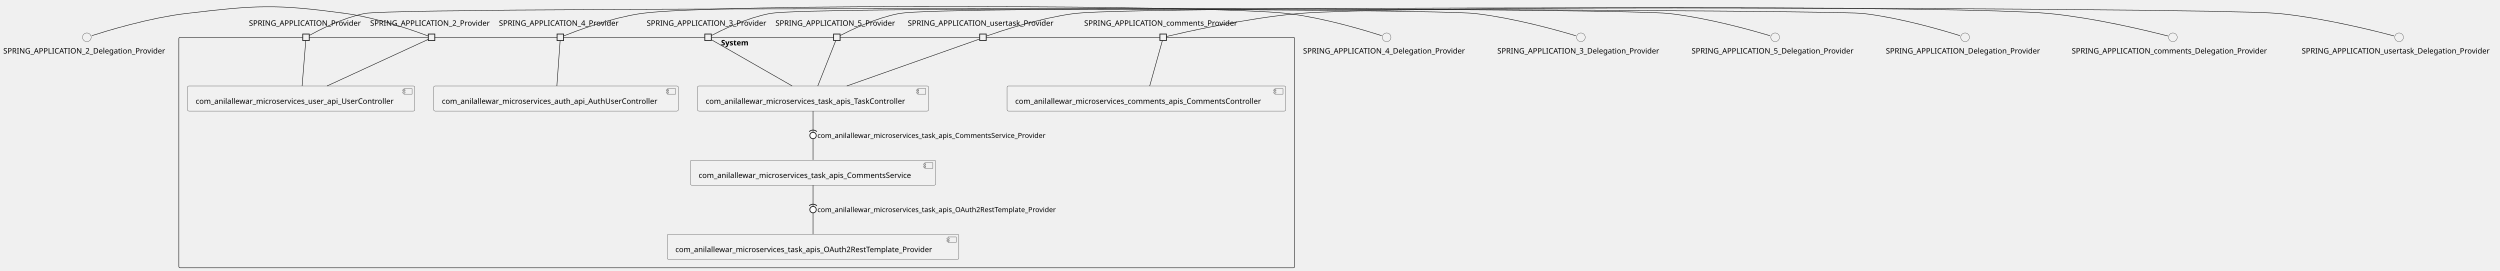
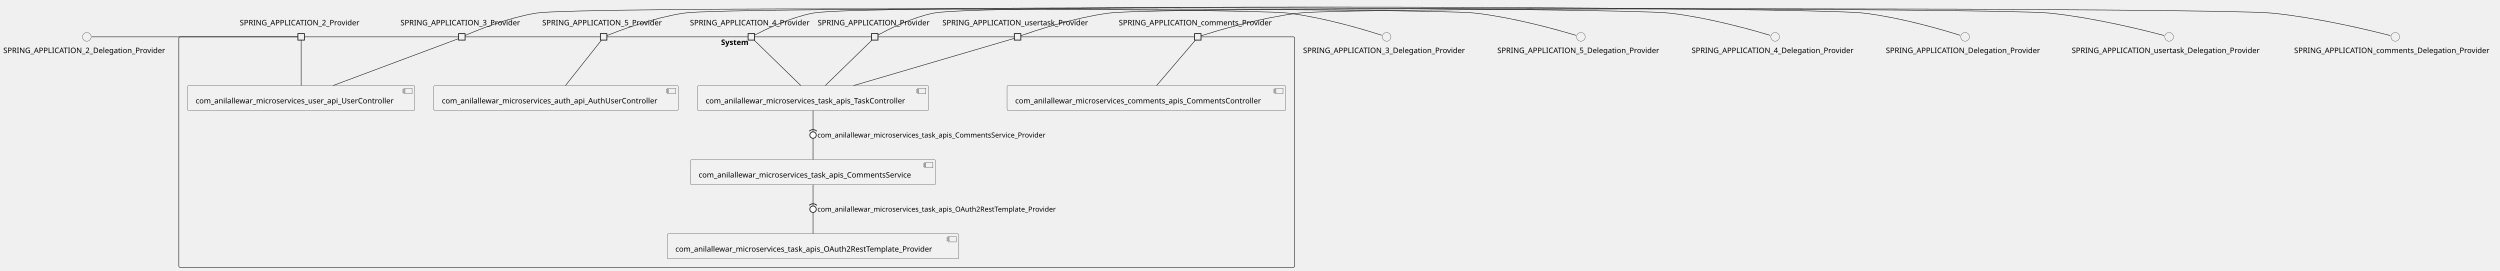
<svg xmlns="http://www.w3.org/2000/svg" xmlns:xlink="http://www.w3.org/1999/xlink" contentStyleType="text/css" height="500px" preserveAspectRatio="none" style="width:4620px;height:500px;background:#FFFFFF;" version="1.1" viewBox="0 0 4620 500" width="4620px" zoomAndPan="magnify">
  <defs />
  <g>
    <g id="cluster_System">
-       <rect fill="none" height="426" rx="2.5" ry="2.5" style="stroke:#181818;stroke-width:1.0;" width="2062" x="330.5" y="68.92" />
-       <text fill="#000000" font-family="sans-serif" font-size="14" font-weight="bold" lengthAdjust="spacing" textLength="58" x="1332.5" y="83.915">System</text>
+       <rect fill="none" height="426" rx="2.5" ry="2.5" style="stroke:#181818;stroke-width:1.0;" width="2062" x="330.5" y="68.11" />
+       <text fill="#000000" font-family="sans-serif" font-size="14" font-weight="bold" lengthAdjust="spacing" textLength="58" x="1332.5" y="83.105">System</text>
    </g>
    <g id="elem_com_anilallewar_microservices_auth_api_AuthUserController">
-       <a href="anilallewar-microservices-basics-spring-boot.repository#_USY4eqrVEe-ZqcX8xme9Nw" target="_top" title="anilallewar-microservices-basics-spring-boot.repository#_USY4eqrVEe-ZqcX8xme9Nw" xlink:actuate="onRequest" xlink:href="anilallewar-microservices-basics-spring-boot.repository#_USY4eqrVEe-ZqcX8xme9Nw" xlink:show="new" xlink:title="anilallewar-microservices-basics-spring-boot.repository#_USY4eqrVEe-ZqcX8xme9Nw" xlink:type="simple">
-         <rect fill="#F1F1F1" height="46.297" rx="2.5" ry="2.5" style="stroke:#181818;stroke-width:0.5;" width="452" x="801.5" y="158.92" />
-         <rect fill="#F1F1F1" height="10" style="stroke:#181818;stroke-width:0.5;" width="15" x="1233.5" y="163.92" />
-         <rect fill="#F1F1F1" height="2" style="stroke:#181818;stroke-width:0.5;" width="4" x="1231.5" y="165.92" />
-         <rect fill="#F1F1F1" height="2" style="stroke:#181818;stroke-width:0.5;" width="4" x="1231.5" y="169.92" />
-         <text fill="#000000" font-family="sans-serif" font-size="14" lengthAdjust="spacing" textLength="412" x="816.5" y="191.915">com_anilallewar_microservices_auth_api_AuthUserController</text>
+       <a href="anilallewar-microservices-basics-spring-boot.repository#_Y7djCqueEe-Ubrap7GsYiw" target="_top" title="anilallewar-microservices-basics-spring-boot.repository#_Y7djCqueEe-Ubrap7GsYiw" xlink:actuate="onRequest" xlink:href="anilallewar-microservices-basics-spring-boot.repository#_Y7djCqueEe-Ubrap7GsYiw" xlink:show="new" xlink:title="anilallewar-microservices-basics-spring-boot.repository#_Y7djCqueEe-Ubrap7GsYiw" xlink:type="simple">
+         <rect fill="#F1F1F1" height="46.297" rx="2.5" ry="2.5" style="stroke:#181818;stroke-width:0.5;" width="452" x="801.5" y="158.11" />
+         <rect fill="#F1F1F1" height="10" style="stroke:#181818;stroke-width:0.5;" width="15" x="1233.5" y="163.11" />
+         <rect fill="#F1F1F1" height="2" style="stroke:#181818;stroke-width:0.5;" width="4" x="1231.5" y="165.11" />
+         <rect fill="#F1F1F1" height="2" style="stroke:#181818;stroke-width:0.5;" width="4" x="1231.5" y="169.11" />
+         <text fill="#000000" font-family="sans-serif" font-size="14" lengthAdjust="spacing" textLength="412" x="816.5" y="191.105">com_anilallewar_microservices_auth_api_AuthUserController</text>
      </a>
    </g>
    <g id="elem_com_anilallewar_microservices_comments_apis_CommentsController">
-       <a href="anilallewar-microservices-basics-spring-boot.repository#_USY4eqrVEe-ZqcX8xme9Nw" target="_top" title="anilallewar-microservices-basics-spring-boot.repository#_USY4eqrVEe-ZqcX8xme9Nw" xlink:actuate="onRequest" xlink:href="anilallewar-microservices-basics-spring-boot.repository#_USY4eqrVEe-ZqcX8xme9Nw" xlink:show="new" xlink:title="anilallewar-microservices-basics-spring-boot.repository#_USY4eqrVEe-ZqcX8xme9Nw" xlink:type="simple">
-         <rect fill="#F1F1F1" height="46.297" rx="2.5" ry="2.5" style="stroke:#181818;stroke-width:0.5;" width="515" x="1861" y="158.92" />
-         <rect fill="#F1F1F1" height="10" style="stroke:#181818;stroke-width:0.5;" width="15" x="2356" y="163.92" />
-         <rect fill="#F1F1F1" height="2" style="stroke:#181818;stroke-width:0.5;" width="4" x="2354" y="165.92" />
-         <rect fill="#F1F1F1" height="2" style="stroke:#181818;stroke-width:0.5;" width="4" x="2354" y="169.92" />
-         <text fill="#000000" font-family="sans-serif" font-size="14" lengthAdjust="spacing" textLength="475" x="1876" y="191.915">com_anilallewar_microservices_comments_apis_CommentsController</text>
+       <a href="anilallewar-microservices-basics-spring-boot.repository#_Y7djCqueEe-Ubrap7GsYiw" target="_top" title="anilallewar-microservices-basics-spring-boot.repository#_Y7djCqueEe-Ubrap7GsYiw" xlink:actuate="onRequest" xlink:href="anilallewar-microservices-basics-spring-boot.repository#_Y7djCqueEe-Ubrap7GsYiw" xlink:show="new" xlink:title="anilallewar-microservices-basics-spring-boot.repository#_Y7djCqueEe-Ubrap7GsYiw" xlink:type="simple">
+         <rect fill="#F1F1F1" height="46.297" rx="2.5" ry="2.5" style="stroke:#181818;stroke-width:0.5;" width="515" x="1861" y="158.11" />
+         <rect fill="#F1F1F1" height="10" style="stroke:#181818;stroke-width:0.5;" width="15" x="2356" y="163.11" />
+         <rect fill="#F1F1F1" height="2" style="stroke:#181818;stroke-width:0.5;" width="4" x="2354" y="165.11" />
+         <rect fill="#F1F1F1" height="2" style="stroke:#181818;stroke-width:0.5;" width="4" x="2354" y="169.11" />
+         <text fill="#000000" font-family="sans-serif" font-size="14" lengthAdjust="spacing" textLength="475" x="1876" y="191.105">com_anilallewar_microservices_comments_apis_CommentsController</text>
      </a>
    </g>
    <g id="elem_com_anilallewar_microservices_task_apis_CommentsService">
-       <a href="anilallewar-microservices-basics-spring-boot.repository#_USY4eqrVEe-ZqcX8xme9Nw" target="_top" title="anilallewar-microservices-basics-spring-boot.repository#_USY4eqrVEe-ZqcX8xme9Nw" xlink:actuate="onRequest" xlink:href="anilallewar-microservices-basics-spring-boot.repository#_USY4eqrVEe-ZqcX8xme9Nw" xlink:show="new" xlink:title="anilallewar-microservices-basics-spring-boot.repository#_USY4eqrVEe-ZqcX8xme9Nw" xlink:type="simple">
-         <rect fill="#F1F1F1" height="46.297" rx="2.5" ry="2.5" style="stroke:#181818;stroke-width:0.5;" width="453" x="1276" y="295.92" />
-         <rect fill="#F1F1F1" height="10" style="stroke:#181818;stroke-width:0.5;" width="15" x="1709" y="300.92" />
-         <rect fill="#F1F1F1" height="2" style="stroke:#181818;stroke-width:0.5;" width="4" x="1707" y="302.92" />
-         <rect fill="#F1F1F1" height="2" style="stroke:#181818;stroke-width:0.5;" width="4" x="1707" y="306.92" />
-         <text fill="#000000" font-family="sans-serif" font-size="14" lengthAdjust="spacing" textLength="413" x="1291" y="328.915">com_anilallewar_microservices_task_apis_CommentsService</text>
+       <a href="anilallewar-microservices-basics-spring-boot.repository#_Y7djCqueEe-Ubrap7GsYiw" target="_top" title="anilallewar-microservices-basics-spring-boot.repository#_Y7djCqueEe-Ubrap7GsYiw" xlink:actuate="onRequest" xlink:href="anilallewar-microservices-basics-spring-boot.repository#_Y7djCqueEe-Ubrap7GsYiw" xlink:show="new" xlink:title="anilallewar-microservices-basics-spring-boot.repository#_Y7djCqueEe-Ubrap7GsYiw" xlink:type="simple">
+         <rect fill="#F1F1F1" height="46.297" rx="2.5" ry="2.5" style="stroke:#181818;stroke-width:0.5;" width="453" x="1276" y="295.11" />
+         <rect fill="#F1F1F1" height="10" style="stroke:#181818;stroke-width:0.5;" width="15" x="1709" y="300.11" />
+         <rect fill="#F1F1F1" height="2" style="stroke:#181818;stroke-width:0.5;" width="4" x="1707" y="302.11" />
+         <rect fill="#F1F1F1" height="2" style="stroke:#181818;stroke-width:0.5;" width="4" x="1707" y="306.11" />
+         <text fill="#000000" font-family="sans-serif" font-size="14" lengthAdjust="spacing" textLength="413" x="1291" y="328.105">com_anilallewar_microservices_task_apis_CommentsService</text>
      </a>
    </g>
    <g id="elem_com_anilallewar_microservices_task_apis_OAuth2RestTemplate_Provider">
-       <a href="anilallewar-microservices-basics-spring-boot.repository#_USY4eqrVEe-ZqcX8xme9Nw" target="_top" title="anilallewar-microservices-basics-spring-boot.repository#_USY4eqrVEe-ZqcX8xme9Nw" xlink:actuate="onRequest" xlink:href="anilallewar-microservices-basics-spring-boot.repository#_USY4eqrVEe-ZqcX8xme9Nw" xlink:show="new" xlink:title="anilallewar-microservices-basics-spring-boot.repository#_USY4eqrVEe-ZqcX8xme9Nw" xlink:type="simple">
-         <rect fill="#F1F1F1" height="46.297" rx="2.5" ry="2.5" style="stroke:#181818;stroke-width:0.5;" width="539" x="1233" y="432.92" />
-         <rect fill="#F1F1F1" height="10" style="stroke:#181818;stroke-width:0.5;" width="15" x="1752" y="437.92" />
-         <rect fill="#F1F1F1" height="2" style="stroke:#181818;stroke-width:0.5;" width="4" x="1750" y="439.92" />
-         <rect fill="#F1F1F1" height="2" style="stroke:#181818;stroke-width:0.5;" width="4" x="1750" y="443.92" />
-         <text fill="#000000" font-family="sans-serif" font-size="14" lengthAdjust="spacing" textLength="499" x="1248" y="465.915">com_anilallewar_microservices_task_apis_OAuth2RestTemplate_Provider</text>
+       <a href="anilallewar-microservices-basics-spring-boot.repository#_Y7djCqueEe-Ubrap7GsYiw" target="_top" title="anilallewar-microservices-basics-spring-boot.repository#_Y7djCqueEe-Ubrap7GsYiw" xlink:actuate="onRequest" xlink:href="anilallewar-microservices-basics-spring-boot.repository#_Y7djCqueEe-Ubrap7GsYiw" xlink:show="new" xlink:title="anilallewar-microservices-basics-spring-boot.repository#_Y7djCqueEe-Ubrap7GsYiw" xlink:type="simple">
+         <rect fill="#F1F1F1" height="46.297" rx="2.5" ry="2.5" style="stroke:#181818;stroke-width:0.5;" width="539" x="1233" y="432.11" />
+         <rect fill="#F1F1F1" height="10" style="stroke:#181818;stroke-width:0.5;" width="15" x="1752" y="437.11" />
+         <rect fill="#F1F1F1" height="2" style="stroke:#181818;stroke-width:0.5;" width="4" x="1750" y="439.11" />
+         <rect fill="#F1F1F1" height="2" style="stroke:#181818;stroke-width:0.5;" width="4" x="1750" y="443.11" />
+         <text fill="#000000" font-family="sans-serif" font-size="14" lengthAdjust="spacing" textLength="499" x="1248" y="465.105">com_anilallewar_microservices_task_apis_OAuth2RestTemplate_Provider</text>
      </a>
    </g>
    <g id="elem_com_anilallewar_microservices_task_apis_TaskController">
-       <a href="anilallewar-microservices-basics-spring-boot.repository#_USY4eqrVEe-ZqcX8xme9Nw" target="_top" title="anilallewar-microservices-basics-spring-boot.repository#_USY4eqrVEe-ZqcX8xme9Nw" xlink:actuate="onRequest" xlink:href="anilallewar-microservices-basics-spring-boot.repository#_USY4eqrVEe-ZqcX8xme9Nw" xlink:show="new" xlink:title="anilallewar-microservices-basics-spring-boot.repository#_USY4eqrVEe-ZqcX8xme9Nw" xlink:type="simple">
-         <rect fill="#F1F1F1" height="46.297" rx="2.5" ry="2.5" style="stroke:#181818;stroke-width:0.5;" width="427" x="1289" y="158.92" />
-         <rect fill="#F1F1F1" height="10" style="stroke:#181818;stroke-width:0.5;" width="15" x="1696" y="163.92" />
-         <rect fill="#F1F1F1" height="2" style="stroke:#181818;stroke-width:0.5;" width="4" x="1694" y="165.92" />
-         <rect fill="#F1F1F1" height="2" style="stroke:#181818;stroke-width:0.5;" width="4" x="1694" y="169.92" />
-         <text fill="#000000" font-family="sans-serif" font-size="14" lengthAdjust="spacing" textLength="387" x="1304" y="191.915">com_anilallewar_microservices_task_apis_TaskController</text>
+       <a href="anilallewar-microservices-basics-spring-boot.repository#_Y7djCqueEe-Ubrap7GsYiw" target="_top" title="anilallewar-microservices-basics-spring-boot.repository#_Y7djCqueEe-Ubrap7GsYiw" xlink:actuate="onRequest" xlink:href="anilallewar-microservices-basics-spring-boot.repository#_Y7djCqueEe-Ubrap7GsYiw" xlink:show="new" xlink:title="anilallewar-microservices-basics-spring-boot.repository#_Y7djCqueEe-Ubrap7GsYiw" xlink:type="simple">
+         <rect fill="#F1F1F1" height="46.297" rx="2.5" ry="2.5" style="stroke:#181818;stroke-width:0.5;" width="427" x="1289" y="158.11" />
+         <rect fill="#F1F1F1" height="10" style="stroke:#181818;stroke-width:0.5;" width="15" x="1696" y="163.11" />
+         <rect fill="#F1F1F1" height="2" style="stroke:#181818;stroke-width:0.5;" width="4" x="1694" y="165.11" />
+         <rect fill="#F1F1F1" height="2" style="stroke:#181818;stroke-width:0.5;" width="4" x="1694" y="169.11" />
+         <text fill="#000000" font-family="sans-serif" font-size="14" lengthAdjust="spacing" textLength="387" x="1304" y="191.105">com_anilallewar_microservices_task_apis_TaskController</text>
      </a>
    </g>
    <g id="elem_com_anilallewar_microservices_user_api_UserController">
-       <a href="anilallewar-microservices-basics-spring-boot.repository#_USY4eqrVEe-ZqcX8xme9Nw" target="_top" title="anilallewar-microservices-basics-spring-boot.repository#_USY4eqrVEe-ZqcX8xme9Nw" xlink:actuate="onRequest" xlink:href="anilallewar-microservices-basics-spring-boot.repository#_USY4eqrVEe-ZqcX8xme9Nw" xlink:show="new" xlink:title="anilallewar-microservices-basics-spring-boot.repository#_USY4eqrVEe-ZqcX8xme9Nw" xlink:type="simple">
-         <rect fill="#F1F1F1" height="46.297" rx="2.5" ry="2.5" style="stroke:#181818;stroke-width:0.5;" width="420" x="346.5" y="158.92" />
-         <rect fill="#F1F1F1" height="10" style="stroke:#181818;stroke-width:0.5;" width="15" x="746.5" y="163.92" />
-         <rect fill="#F1F1F1" height="2" style="stroke:#181818;stroke-width:0.5;" width="4" x="744.5" y="165.92" />
-         <rect fill="#F1F1F1" height="2" style="stroke:#181818;stroke-width:0.5;" width="4" x="744.5" y="169.92" />
-         <text fill="#000000" font-family="sans-serif" font-size="14" lengthAdjust="spacing" textLength="380" x="361.5" y="191.915">com_anilallewar_microservices_user_api_UserController</text>
+       <a href="anilallewar-microservices-basics-spring-boot.repository#_Y7djCqueEe-Ubrap7GsYiw" target="_top" title="anilallewar-microservices-basics-spring-boot.repository#_Y7djCqueEe-Ubrap7GsYiw" xlink:actuate="onRequest" xlink:href="anilallewar-microservices-basics-spring-boot.repository#_Y7djCqueEe-Ubrap7GsYiw" xlink:show="new" xlink:title="anilallewar-microservices-basics-spring-boot.repository#_Y7djCqueEe-Ubrap7GsYiw" xlink:type="simple">
+         <rect fill="#F1F1F1" height="46.297" rx="2.5" ry="2.5" style="stroke:#181818;stroke-width:0.5;" width="420" x="346.5" y="158.11" />
+         <rect fill="#F1F1F1" height="10" style="stroke:#181818;stroke-width:0.5;" width="15" x="746.5" y="163.11" />
+         <rect fill="#F1F1F1" height="2" style="stroke:#181818;stroke-width:0.5;" width="4" x="744.5" y="165.11" />
+         <rect fill="#F1F1F1" height="2" style="stroke:#181818;stroke-width:0.5;" width="4" x="744.5" y="169.11" />
+         <text fill="#000000" font-family="sans-serif" font-size="14" lengthAdjust="spacing" textLength="380" x="361.5" y="191.105">com_anilallewar_microservices_user_api_UserController</text>
      </a>
    </g>
-     <text fill="#000000" font-family="sans-serif" font-size="14" lengthAdjust="spacing" textLength="227" x="684" y="47.618">SPRING_APPLICATION_2_Provider</text>
-     <rect fill="#F1F1F1" height="12" style="stroke:#181818;stroke-width:1.5;" width="12" x="791.5" y="62.92" />
-     <text fill="#000000" font-family="sans-serif" font-size="14" lengthAdjust="spacing" textLength="227" x="1195" y="47.618">SPRING_APPLICATION_3_Provider</text>
-     <rect fill="#F1F1F1" height="12" style="stroke:#181818;stroke-width:1.5;" width="12" x="1302.5" y="62.92" />
-     <text fill="#000000" font-family="sans-serif" font-size="14" lengthAdjust="spacing" textLength="227" x="922" y="47.618">SPRING_APPLICATION_4_Provider</text>
-     <rect fill="#F1F1F1" height="12" style="stroke:#181818;stroke-width:1.5;" width="12" x="1029.5" y="62.92" />
-     <text fill="#000000" font-family="sans-serif" font-size="14" lengthAdjust="spacing" textLength="227" x="1433" y="47.618">SPRING_APPLICATION_5_Provider</text>
-     <rect fill="#F1F1F1" height="12" style="stroke:#181818;stroke-width:1.5;" width="12" x="1540.5" y="62.92" />
-     <text fill="#000000" font-family="sans-serif" font-size="14" lengthAdjust="spacing" textLength="211" x="460" y="47.618">SPRING_APPLICATION_Provider</text>
-     <rect fill="#F1F1F1" height="12" style="stroke:#181818;stroke-width:1.5;" width="12" x="559.5" y="62.92" />
-     <text fill="#000000" font-family="sans-serif" font-size="14" lengthAdjust="spacing" textLength="292" x="2003.5" y="47.618">SPRING_APPLICATION_comments_Provider</text>
-     <rect fill="#F1F1F1" height="12" style="stroke:#181818;stroke-width:1.5;" width="12" x="2143.5" y="62.92" />
-     <text fill="#000000" font-family="sans-serif" font-size="14" lengthAdjust="spacing" textLength="278" x="1677.5" y="47.618">SPRING_APPLICATION_usertask_Provider</text>
-     <rect fill="#F1F1F1" height="12" style="stroke:#181818;stroke-width:1.5;" width="12" x="1810.5" y="62.92" />
+     <text fill="#000000" font-family="sans-serif" font-size="14" lengthAdjust="spacing" textLength="227" x="443" y="46.808">SPRING_APPLICATION_2_Provider</text>
+     <rect fill="#F1F1F1" height="12" style="stroke:#181818;stroke-width:1.5;" width="12" x="550.5" y="62.11" />
+     <text fill="#000000" font-family="sans-serif" font-size="14" lengthAdjust="spacing" textLength="227" x="740" y="46.808">SPRING_APPLICATION_3_Provider</text>
+     <rect fill="#F1F1F1" height="12" style="stroke:#181818;stroke-width:1.5;" width="12" x="847.5" y="62.11" />
+     <text fill="#000000" font-family="sans-serif" font-size="14" lengthAdjust="spacing" textLength="227" x="1275" y="46.808">SPRING_APPLICATION_4_Provider</text>
+     <rect fill="#F1F1F1" height="12" style="stroke:#181818;stroke-width:1.5;" width="12" x="1382.5" y="62.11" />
+     <text fill="#000000" font-family="sans-serif" font-size="14" lengthAdjust="spacing" textLength="227" x="1002" y="46.808">SPRING_APPLICATION_5_Provider</text>
+     <rect fill="#F1F1F1" height="12" style="stroke:#181818;stroke-width:1.5;" width="12" x="1109.5" y="62.11" />
+     <text fill="#000000" font-family="sans-serif" font-size="14" lengthAdjust="spacing" textLength="211" x="1511" y="46.808">SPRING_APPLICATION_Provider</text>
+     <rect fill="#F1F1F1" height="12" style="stroke:#181818;stroke-width:1.5;" width="12" x="1610.5" y="62.11" />
+     <text fill="#000000" font-family="sans-serif" font-size="14" lengthAdjust="spacing" textLength="292" x="2067.5" y="46.808">SPRING_APPLICATION_comments_Provider</text>
+     <rect fill="#F1F1F1" height="12" style="stroke:#181818;stroke-width:1.5;" width="12" x="2207.5" y="62.11" />
+     <text fill="#000000" font-family="sans-serif" font-size="14" lengthAdjust="spacing" textLength="278" x="1741.5" y="46.808">SPRING_APPLICATION_usertask_Provider</text>
+     <rect fill="#F1F1F1" height="12" style="stroke:#181818;stroke-width:1.5;" width="12" x="1874.5" y="62.11" />
    <g id="elem_SPRING_APPLICATION_2_Delegation_Provider">
-       <ellipse cx="160.5" cy="68.92" fill="#F1F1F1" rx="8" ry="8" style="stroke:#181818;stroke-width:0.5;" />
-       <text fill="#000000" font-family="sans-serif" font-size="14" lengthAdjust="spacing" textLength="309" x="6" y="98.915">SPRING_APPLICATION_2_Delegation_Provider</text>
+       <ellipse cx="160.5" cy="68.11" fill="#F1F1F1" rx="8" ry="8" style="stroke:#181818;stroke-width:0.5;" />
+       <text fill="#000000" font-family="sans-serif" font-size="14" lengthAdjust="spacing" textLength="309" x="6" y="98.105">SPRING_APPLICATION_2_Delegation_Provider</text>
    </g>
    <g id="elem_SPRING_APPLICATION_3_Delegation_Provider">
-       <ellipse cx="2921.5" cy="68.92" fill="#F1F1F1" rx="8" ry="8" style="stroke:#181818;stroke-width:0.5;" />
-       <text fill="#000000" font-family="sans-serif" font-size="14" lengthAdjust="spacing" textLength="309" x="2767" y="98.915">SPRING_APPLICATION_3_Delegation_Provider</text>
+       <ellipse cx="2562.5" cy="68.11" fill="#F1F1F1" rx="8" ry="8" style="stroke:#181818;stroke-width:0.5;" />
+       <text fill="#000000" font-family="sans-serif" font-size="14" lengthAdjust="spacing" textLength="309" x="2408" y="98.105">SPRING_APPLICATION_3_Delegation_Provider</text>
    </g>
    <g id="elem_SPRING_APPLICATION_4_Delegation_Provider">
-       <ellipse cx="2562.5" cy="68.92" fill="#F1F1F1" rx="8" ry="8" style="stroke:#181818;stroke-width:0.5;" />
-       <text fill="#000000" font-family="sans-serif" font-size="14" lengthAdjust="spacing" textLength="309" x="2408" y="98.915">SPRING_APPLICATION_4_Delegation_Provider</text>
+       <ellipse cx="3280.5" cy="68.11" fill="#F1F1F1" rx="8" ry="8" style="stroke:#181818;stroke-width:0.5;" />
+       <text fill="#000000" font-family="sans-serif" font-size="14" lengthAdjust="spacing" textLength="309" x="3126" y="98.105">SPRING_APPLICATION_4_Delegation_Provider</text>
    </g>
    <g id="elem_SPRING_APPLICATION_5_Delegation_Provider">
-       <ellipse cx="3280.5" cy="68.92" fill="#F1F1F1" rx="8" ry="8" style="stroke:#181818;stroke-width:0.5;" />
-       <text fill="#000000" font-family="sans-serif" font-size="14" lengthAdjust="spacing" textLength="309" x="3126" y="98.915">SPRING_APPLICATION_5_Delegation_Provider</text>
+       <ellipse cx="2921.5" cy="68.11" fill="#F1F1F1" rx="8" ry="8" style="stroke:#181818;stroke-width:0.5;" />
+       <text fill="#000000" font-family="sans-serif" font-size="14" lengthAdjust="spacing" textLength="309" x="2767" y="98.105">SPRING_APPLICATION_5_Delegation_Provider</text>
    </g>
    <g id="elem_SPRING_APPLICATION_Delegation_Provider">
-       <ellipse cx="3631.5" cy="68.92" fill="#F1F1F1" rx="8" ry="8" style="stroke:#181818;stroke-width:0.5;" />
-       <text fill="#000000" font-family="sans-serif" font-size="14" lengthAdjust="spacing" textLength="293" x="3485" y="98.915">SPRING_APPLICATION_Delegation_Provider</text>
+       <ellipse cx="3631.5" cy="68.11" fill="#F1F1F1" rx="8" ry="8" style="stroke:#181818;stroke-width:0.5;" />
+       <text fill="#000000" font-family="sans-serif" font-size="14" lengthAdjust="spacing" textLength="293" x="3485" y="98.105">SPRING_APPLICATION_Delegation_Provider</text>
    </g>
    <g id="elem_SPRING_APPLICATION_comments_Delegation_Provider">
-       <ellipse cx="4015.5" cy="68.92" fill="#F1F1F1" rx="8" ry="8" style="stroke:#181818;stroke-width:0.5;" />
-       <text fill="#000000" font-family="sans-serif" font-size="14" lengthAdjust="spacing" textLength="374" x="3828.5" y="98.915">SPRING_APPLICATION_comments_Delegation_Provider</text>
+       <ellipse cx="4426.5" cy="68.11" fill="#F1F1F1" rx="8" ry="8" style="stroke:#181818;stroke-width:0.5;" />
+       <text fill="#000000" font-family="sans-serif" font-size="14" lengthAdjust="spacing" textLength="374" x="4239.5" y="98.105">SPRING_APPLICATION_comments_Delegation_Provider</text>
    </g>
    <g id="elem_SPRING_APPLICATION_usertask_Delegation_Provider">
-       <ellipse cx="4433.5" cy="68.92" fill="#F1F1F1" rx="8" ry="8" style="stroke:#181818;stroke-width:0.5;" />
-       <text fill="#000000" font-family="sans-serif" font-size="14" lengthAdjust="spacing" textLength="360" x="4253.5" y="98.915">SPRING_APPLICATION_usertask_Delegation_Provider</text>
+       <ellipse cx="4008.5" cy="68.11" fill="#F1F1F1" rx="8" ry="8" style="stroke:#181818;stroke-width:0.5;" />
+       <text fill="#000000" font-family="sans-serif" font-size="14" lengthAdjust="spacing" textLength="360" x="3828.5" y="98.105">SPRING_APPLICATION_usertask_Delegation_Provider</text>
    </g>
    <g id="link_SPRING_APPLICATION_2_Delegation_Provider_SPRING_APPLICATION_2_Provider">
-       <path d="M169.53,65.95 C195.97,57.43 275.68,33 344,24.92 C474.2,9.53 509.09,7.22 639,24.92 C699.84,33.21 770.28,58.61 791.29,66.53 " fill="none" id="SPRING_APPLICATION_2_Delegation_Provider-SPRING_APPLICATION_2_Provider" style="stroke:#181818;stroke-width:1.0;" />
+       <path d="M169.73,68.11 C222.11,68.11 508.14,68.11 550.31,68.11 " fill="none" id="SPRING_APPLICATION_2_Delegation_Provider-SPRING_APPLICATION_2_Provider" style="stroke:#181818;stroke-width:1.0;" />
    </g>
    <g id="link_SPRING_APPLICATION_2_Provider_com_anilallewar_microservices_user_api_UserController">
-       <path d="M791.3,72.78 C765.51,84.65 665.26,130.83 604.4,158.86 " fill="none" id="SPRING_APPLICATION_2_Provider-com_anilallewar_microservices_user_api_UserController" style="stroke:#181818;stroke-width:1.0;" />
+       <path d="M556.5,74.17 C556.5,88.76 556.5,131.57 556.5,158.09 " fill="none" id="SPRING_APPLICATION_2_Provider-com_anilallewar_microservices_user_api_UserController" style="stroke:#181818;stroke-width:1.0;" />
    </g>
    <g id="link_SPRING_APPLICATION_3_Delegation_Provider_SPRING_APPLICATION_3_Provider">
-       <path d="M2912.22,66.07 C2884.27,57.66 2798.32,33.03 2725,24.92 C2653.1,16.97 1494.12,11.73 1423,24.92 C1379.66,32.96 1331.55,56.77 1314.72,65.58 " fill="none" id="SPRING_APPLICATION_3_Delegation_Provider-SPRING_APPLICATION_3_Provider" style="stroke:#181818;stroke-width:1.0;" />
+       <path d="M2553.47,65.14 C2527.03,56.62 2447.32,32.19 2379,24.11 C2302.48,15.06 1068.15,12.31 992,24.11 C939.15,32.3 878.85,57.1 859.68,65.38 " fill="none" id="SPRING_APPLICATION_3_Delegation_Provider-SPRING_APPLICATION_3_Provider" style="stroke:#181818;stroke-width:1.0;" />
    </g>
-     <g id="link_SPRING_APPLICATION_3_Provider_com_anilallewar_microservices_task_apis_TaskController">
-       <path d="M1314.52,73.36 C1336.78,86.1 1415.62,131.21 1463.85,158.8 " fill="none" id="SPRING_APPLICATION_3_Provider-com_anilallewar_microservices_task_apis_TaskController" style="stroke:#181818;stroke-width:1.0;" />
+     <g id="link_SPRING_APPLICATION_3_Provider_com_anilallewar_microservices_user_api_UserController">
+       <path d="M847.3,71.43 C818.02,82.37 691.88,129.51 615.68,157.99 " fill="none" id="SPRING_APPLICATION_3_Provider-com_anilallewar_microservices_user_api_UserController" style="stroke:#181818;stroke-width:1.0;" />
    </g>
    <g id="link_SPRING_APPLICATION_4_Delegation_Provider_SPRING_APPLICATION_4_Provider">
-       <path d="M2553.47,65.95 C2527.03,57.43 2447.32,33 2379,24.92 C2247.25,9.35 1316.31,6 1185,24.92 C1127.69,33.18 1061.73,58.38 1041.62,66.42 " fill="none" id="SPRING_APPLICATION_4_Delegation_Provider-SPRING_APPLICATION_4_Provider" style="stroke:#181818;stroke-width:1.0;" />
+       <path d="M3271.22,65.26 C3243.27,56.85 3157.32,32.22 3084,24.11 C2996.7,14.46 1589.36,8.09 1503,24.11 C1459.66,32.15 1411.55,55.96 1394.72,64.77 " fill="none" id="SPRING_APPLICATION_4_Delegation_Provider-SPRING_APPLICATION_4_Provider" style="stroke:#181818;stroke-width:1.0;" />
    </g>
-     <g id="link_SPRING_APPLICATION_4_Provider_com_anilallewar_microservices_auth_api_AuthUserController">
-       <path d="M1035.14,74.98 C1034.08,89.57 1031,132.38 1029.09,158.9 " fill="none" id="SPRING_APPLICATION_4_Provider-com_anilallewar_microservices_auth_api_AuthUserController" style="stroke:#181818;stroke-width:1.0;" />
+     <g id="link_SPRING_APPLICATION_4_Provider_com_anilallewar_microservices_task_apis_TaskController">
+       <path d="M1393.69,74.17 C1408.68,88.76 1452.64,131.57 1479.88,158.09 " fill="none" id="SPRING_APPLICATION_4_Provider-com_anilallewar_microservices_task_apis_TaskController" style="stroke:#181818;stroke-width:1.0;" />
    </g>
    <g id="link_SPRING_APPLICATION_5_Delegation_Provider_SPRING_APPLICATION_5_Provider">
-       <path d="M3271.22,66.07 C3243.27,57.66 3157.32,33.03 3084,24.92 C3005.48,16.24 1739.7,10.62 1662,24.92 C1618.1,33 1569.29,57 1552.53,65.71 " fill="none" id="SPRING_APPLICATION_5_Delegation_Provider-SPRING_APPLICATION_5_Provider" style="stroke:#181818;stroke-width:1.0;" />
+       <path d="M2912.22,65.26 C2884.27,56.85 2798.32,32.22 2725,24.11 C2644.38,15.19 1345.28,12.54 1265,24.11 C1207.69,32.37 1141.73,57.57 1121.62,65.61 " fill="none" id="SPRING_APPLICATION_5_Delegation_Provider-SPRING_APPLICATION_5_Provider" style="stroke:#181818;stroke-width:1.0;" />
    </g>
-     <g id="link_SPRING_APPLICATION_5_Provider_com_anilallewar_microservices_task_apis_TaskController">
-       <path d="M1544.5,74.98 C1538.71,89.57 1521.74,132.38 1511.23,158.9 " fill="none" id="SPRING_APPLICATION_5_Provider-com_anilallewar_microservices_task_apis_TaskController" style="stroke:#181818;stroke-width:1.0;" />
+     <g id="link_SPRING_APPLICATION_5_Provider_com_anilallewar_microservices_auth_api_AuthUserController">
+       <path d="M1111.49,74.17 C1099.92,88.76 1065.99,131.57 1044.96,158.09 " fill="none" id="SPRING_APPLICATION_5_Provider-com_anilallewar_microservices_auth_api_AuthUserController" style="stroke:#181818;stroke-width:1.0;" />
    </g>
    <g id="link_SPRING_APPLICATION_Delegation_Provider_SPRING_APPLICATION_Provider">
-       <path d="M3622.22,65.95 C3595.04,57.43 3513.11,32.99 3443,24.92 C3366.59,16.12 749.49,10.19 674,24.92 C632.9,32.94 587.69,56.54 571.6,65.46 " fill="none" id="SPRING_APPLICATION_Delegation_Provider-SPRING_APPLICATION_Provider" style="stroke:#181818;stroke-width:1.0;" />
+       <path d="M3622.22,65.14 C3595.04,56.62 3513.11,32.18 3443,24.11 C3348.24,13.2 1819.65,6 1726,24.11 C1684.56,32.12 1638.91,55.73 1622.66,64.65 " fill="none" id="SPRING_APPLICATION_Delegation_Provider-SPRING_APPLICATION_Provider" style="stroke:#181818;stroke-width:1.0;" />
    </g>
-     <g id="link_SPRING_APPLICATION_Provider_com_anilallewar_microservices_user_api_UserController">
-       <path d="M565.09,74.98 C563.91,89.57 560.44,132.38 558.29,158.9 " fill="none" id="SPRING_APPLICATION_Provider-com_anilallewar_microservices_user_api_UserController" style="stroke:#181818;stroke-width:1.0;" />
+     <g id="link_SPRING_APPLICATION_Provider_com_anilallewar_microservices_task_apis_TaskController">
+       <path d="M1611.31,74.17 C1596.32,88.76 1552.36,131.57 1525.12,158.09 " fill="none" id="SPRING_APPLICATION_Provider-com_anilallewar_microservices_task_apis_TaskController" style="stroke:#181818;stroke-width:1.0;" />
    </g>
    <g id="link_SPRING_APPLICATION_comments_Delegation_Provider_SPRING_APPLICATION_comments_Provider">
-       <path d="M4006.41,66.53 C3975.69,58.6 3872.83,33.17 3786,24.92 C3632.8,10.37 2554.31,11.61 2401,24.92 C2302.08,33.51 2183.72,60.75 2155.67,67.43 " fill="none" id="SPRING_APPLICATION_comments_Delegation_Provider-SPRING_APPLICATION_comments_Provider" style="stroke:#181818;stroke-width:1.0;" />
+       <path d="M4417.41,65.72 C4386.69,57.79 4283.83,32.36 4197,24.11 C4097.67,14.67 2500.12,12.64 2401,24.11 C2328.26,32.53 2242.76,58.74 2219.56,66.15 " fill="none" id="SPRING_APPLICATION_comments_Delegation_Provider-SPRING_APPLICATION_comments_Provider" style="stroke:#181818;stroke-width:1.0;" />
    </g>
    <g id="link_SPRING_APPLICATION_comments_Provider_com_anilallewar_microservices_comments_apis_CommentsController">
-       <path d="M2148.09,74.98 C2144.01,89.57 2132.06,132.38 2124.65,158.9 " fill="none" id="SPRING_APPLICATION_comments_Provider-com_anilallewar_microservices_comments_apis_CommentsController" style="stroke:#181818;stroke-width:1.0;" />
+       <path d="M2209.17,74.17 C2196.68,88.76 2160.05,131.57 2137.35,158.09 " fill="none" id="SPRING_APPLICATION_comments_Provider-com_anilallewar_microservices_comments_apis_CommentsController" style="stroke:#181818;stroke-width:1.0;" />
    </g>
    <g id="link_SPRING_APPLICATION_usertask_Delegation_Provider_SPRING_APPLICATION_usertask_Provider">
-       <path d="M4424.27,66.42 C4394,58.36 4294.86,33.13 4211,24.92 C4087.98,12.87 2108.62,9.26 1986,24.92 C1920.56,33.28 1844.27,59.08 1822.55,66.75 " fill="none" id="SPRING_APPLICATION_usertask_Delegation_Provider-SPRING_APPLICATION_usertask_Provider" style="stroke:#181818;stroke-width:1.0;" />
+       <path d="M3999.27,65.61 C3969,57.55 3869.86,32.32 3786,24.11 C3690.01,14.71 2145.67,11.9 2050,24.11 C1984.56,32.47 1908.27,58.27 1886.55,65.94 " fill="none" id="SPRING_APPLICATION_usertask_Delegation_Provider-SPRING_APPLICATION_usertask_Provider" style="stroke:#181818;stroke-width:1.0;" />
    </g>
    <g id="link_SPRING_APPLICATION_usertask_Provider_com_anilallewar_microservices_task_apis_TaskController">
-       <path d="M1810.23,72.14 C1779.8,82.89 1645.76,130.28 1564.96,158.84 " fill="none" id="SPRING_APPLICATION_usertask_Provider-com_anilallewar_microservices_task_apis_TaskController" style="stroke:#181818;stroke-width:1.0;" />
+       <path d="M1874.25,70.94 C1840.32,80.91 1676.03,129.15 1577.57,158.07 " fill="none" id="SPRING_APPLICATION_usertask_Provider-com_anilallewar_microservices_task_apis_TaskController" style="stroke:#181818;stroke-width:1.0;" />
    </g>
    <g id="link_com_anilallewar_microservices_task_apis_TaskController_com_anilallewar_microservices_task_apis_CommentsService">
-       <path d="M1502.5,205.21 C1502.5,230.23 1502.5,270.57 1502.5,295.59 " fill="none" id="com_anilallewar_microservices_task_apis_TaskController-com_anilallewar_microservices_task_apis_CommentsService" style="stroke:#181818;stroke-width:1.0;" />
-       <text fill="#000000" font-family="sans-serif" font-size="13" lengthAdjust="spacing" textLength="447" x="1510.5" y="254.987">com_anilallewar_microservices_task_apis_CommentsService_Provider</text>
-       <path d="M1509.571,243.329 A10,10 0 0 0 1495.429 243.329" fill="none" style="stroke:#181818;stroke-width:1.5;" />
-       <ellipse cx="1502.5" cy="250.4" fill="#FFFFFF" rx="6" ry="6" style="stroke:#181818;stroke-width:1.5;" />
+       <path d="M1502.5,204.4 C1502.5,229.42 1502.5,269.76 1502.5,294.78 " fill="none" id="com_anilallewar_microservices_task_apis_TaskController-com_anilallewar_microservices_task_apis_CommentsService" style="stroke:#181818;stroke-width:1.0;" />
+       <text fill="#000000" font-family="sans-serif" font-size="13" lengthAdjust="spacing" textLength="447" x="1510.5" y="254.177">com_anilallewar_microservices_task_apis_CommentsService_Provider</text>
+       <path d="M1509.571,242.519 A10,10 0 0 0 1495.429 242.519" fill="none" style="stroke:#181818;stroke-width:1.5;" />
+       <ellipse cx="1502.5" cy="249.59" fill="#FFFFFF" rx="6" ry="6" style="stroke:#181818;stroke-width:1.5;" />
    </g>
    <g id="link_com_anilallewar_microservices_task_apis_CommentsService_com_anilallewar_microservices_task_apis_OAuth2RestTemplate_Provider">
-       <path d="M1502.5,342.21 C1502.5,367.23 1502.5,407.57 1502.5,432.59 " fill="none" id="com_anilallewar_microservices_task_apis_CommentsService-com_anilallewar_microservices_task_apis_OAuth2RestTemplate_Provider" style="stroke:#181818;stroke-width:1.0;" />
-       <text fill="#000000" font-family="sans-serif" font-size="13" lengthAdjust="spacing" textLength="465" x="1510.5" y="391.987">com_anilallewar_microservices_task_apis_OAuth2RestTemplate_Provider</text>
-       <path d="M1509.571,380.329 A10,10 0 0 0 1495.429 380.329" fill="none" style="stroke:#181818;stroke-width:1.5;" />
-       <ellipse cx="1502.5" cy="387.4" fill="#FFFFFF" rx="6" ry="6" style="stroke:#181818;stroke-width:1.5;" />
+       <path d="M1502.5,341.4 C1502.5,366.42 1502.5,406.76 1502.5,431.78 " fill="none" id="com_anilallewar_microservices_task_apis_CommentsService-com_anilallewar_microservices_task_apis_OAuth2RestTemplate_Provider" style="stroke:#181818;stroke-width:1.0;" />
+       <text fill="#000000" font-family="sans-serif" font-size="13" lengthAdjust="spacing" textLength="465" x="1510.5" y="391.177">com_anilallewar_microservices_task_apis_OAuth2RestTemplate_Provider</text>
+       <path d="M1509.571,379.519 A10,10 0 0 0 1495.429 379.519" fill="none" style="stroke:#181818;stroke-width:1.5;" />
+       <ellipse cx="1502.5" cy="386.59" fill="#FFFFFF" rx="6" ry="6" style="stroke:#181818;stroke-width:1.5;" />
    </g>
  </g>
</svg>
